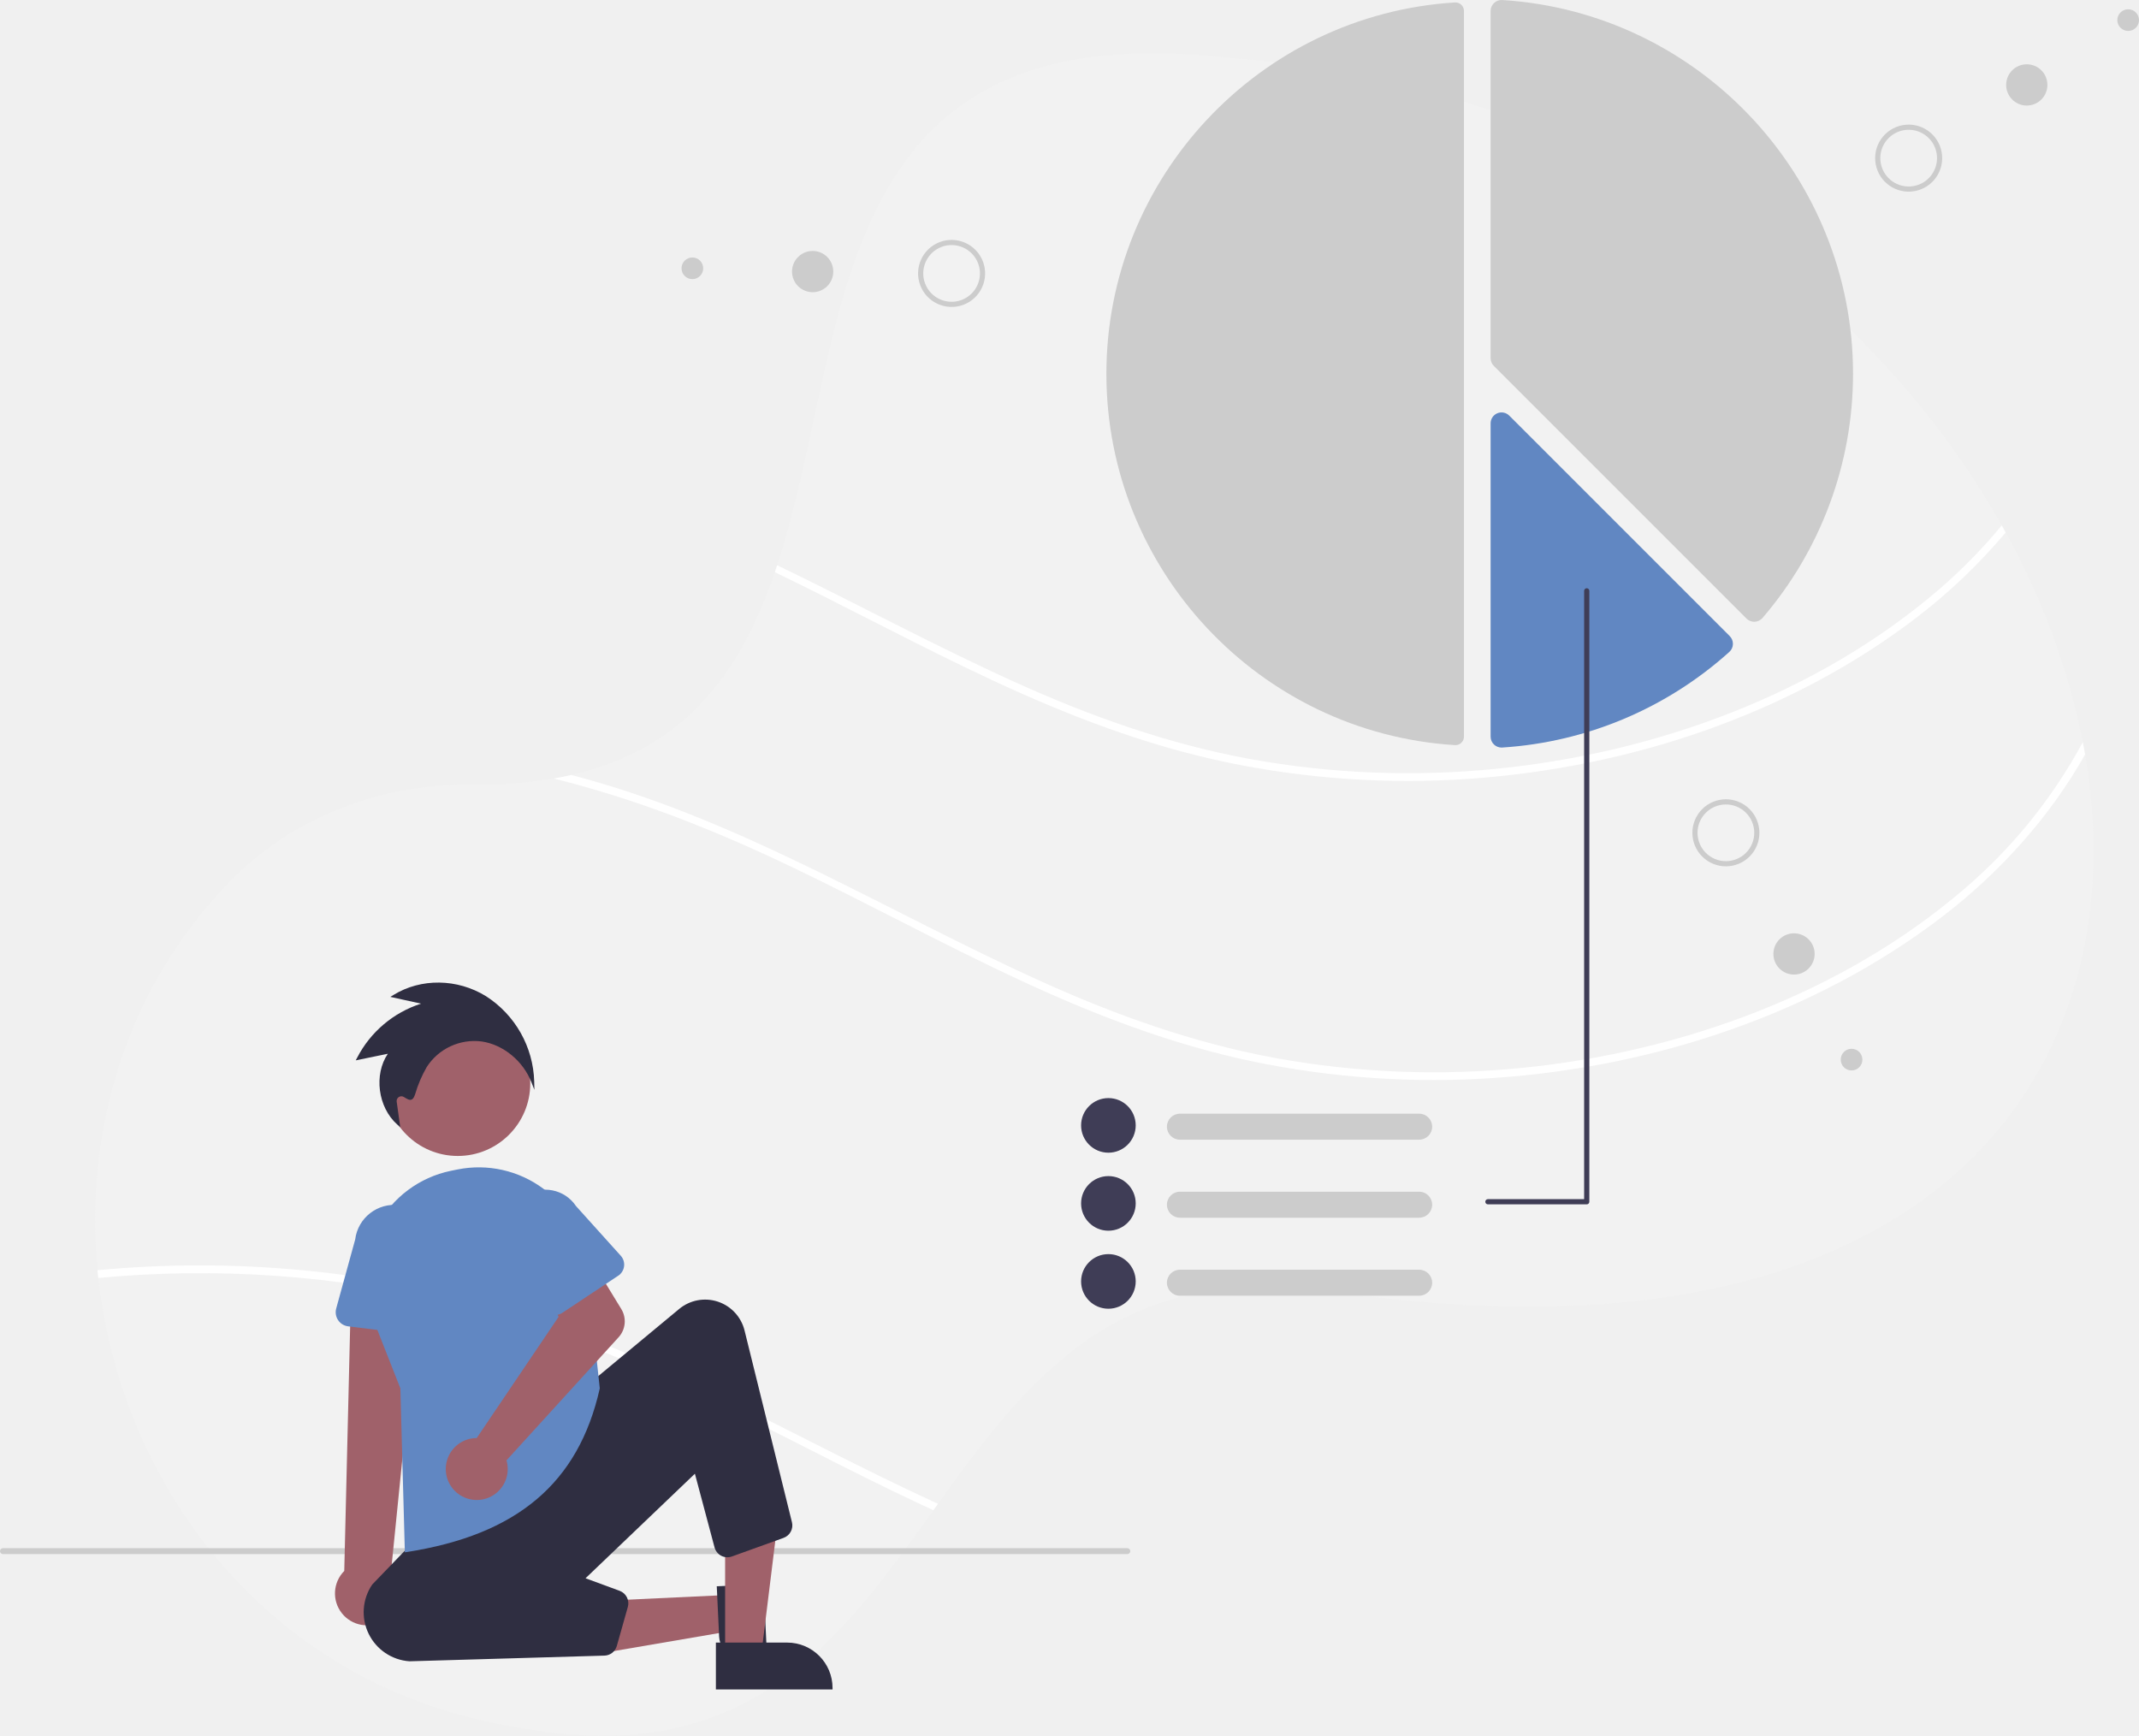
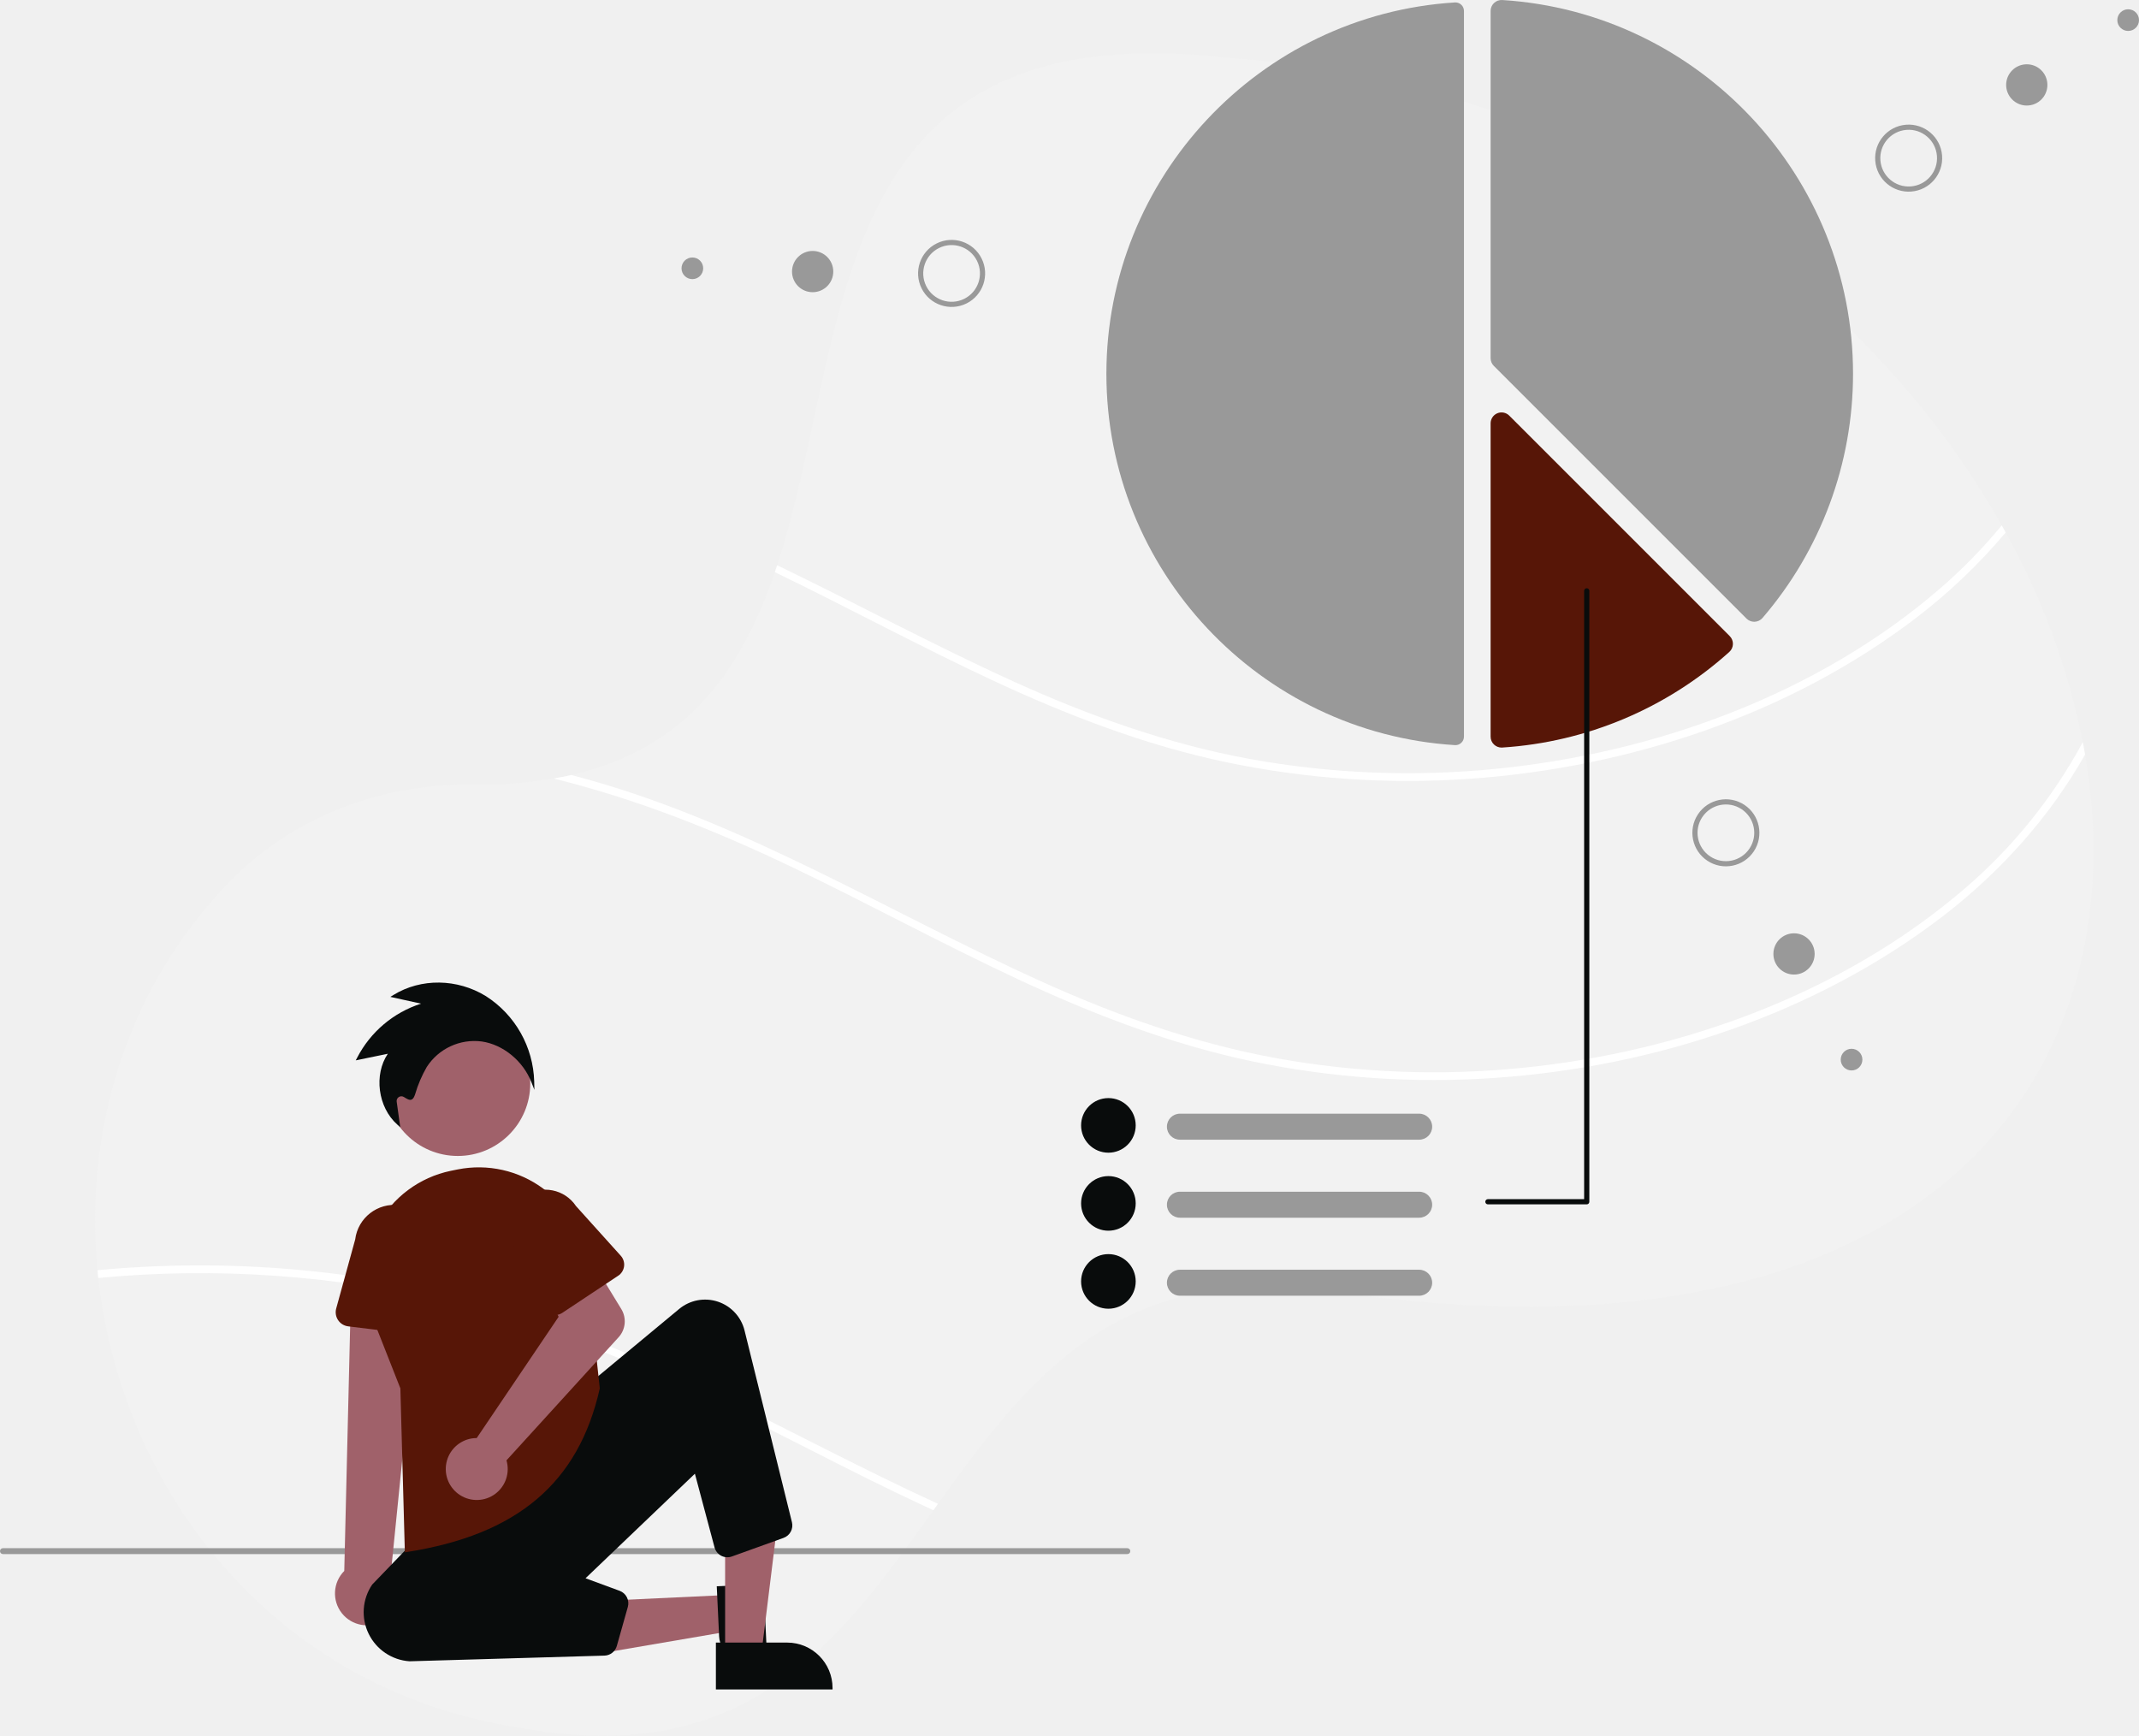
<svg xmlns="http://www.w3.org/2000/svg" id="e45c6247-7ba1-4066-b859-3edfb03c39f5" data-name="Layer 1" width="724.797" height="588.172" viewBox="0 0 724.797 588.172">
  <path d="M930.373,515.185c-.795,1.529-1.625,3.032-2.481,4.526-32.832,57.199-109.208,92.722-238.013,73.921-73.135-11.183-104.281,29.836-134.44,71.85-.516.725-1.031,1.45-1.555,2.175-31.583,44.059-62.852,88.24-141.036,73.554-82.885-13.105-134.038-80.404-141.953-152.254-.096-.874-.183-1.756-.262-2.63-4.447-46.584,9.296-94.819,44.356-131.234,21.178-21.99,51.267-33.671,82.326-33.304a151.325,151.325,0,0,0,27.922-2.071c2.036-.358,4.01-.751,5.932-1.197,39.568-9.042,57.802-35.925,68.985-68.731.262-.778.524-1.555.778-2.341,25.677-78.237,13.804-188.048,153.399-171.894,124.917,9.208,216.591,78.473,261.558,158.387.446.804.891,1.608,1.328,2.411a243.744,243.744,0,0,1,26.14,71.038c.28,1.398.533,2.796.769,4.194C950.485,448.699,946.317,484.772,930.373,515.185Z" transform="translate(-237.6015 -155.9141)" fill="#f2f2f2" />
  <path d="M917.215,336.354a191.296,191.296,0,0,1-30.115,28.752C844.037,398.131,789.494,416.041,735.685,419.798a300.836,300.836,0,0,1-82.579-5.609c-27.608-5.784-53.94-15.971-79.443-27.87-24.804-11.576-48.873-24.629-73.51-36.528.262-.778.524-1.555.778-2.341,26.865,12.93,53.18,27.18,80.36,39.498,25.607,11.611,52.114,21.082,79.836,26.149a299.78,299.78,0,0,0,83.855,3.285c53.661-5.399,108.248-25.197,149.502-60.615a178.512,178.512,0,0,0,21.405-21.824C916.333,334.746,916.779,335.55,917.215,336.354Z" transform="translate(-237.6015 -155.9141)" fill="#fff" />
-   <path d="M730.774,156.736q-.094,0-.188.006C664.37,160.89,612.5,216.161,612.5,282.572c0,66.411,51.87,121.682,118.086,125.829a2.876,2.876,0,0,0,2.168-.779,2.846,2.846,0,0,0,.906-2.094v-245.912a2.886,2.886,0,0,0-2.887-2.88Z" transform="translate(-237.6015 -155.9141)" fill="#ccc" />
-   <path d="M832.015,366.6a3.713,3.713,0,0,1-2.618-1.084l-85.617-85.617a3.673,3.673,0,0,1-1.083-2.614v-117.67a3.66,3.66,0,0,1,1.166-2.692,3.716,3.716,0,0,1,2.782-1.001C813.292,160.097,865.5,215.729,865.5,282.572A126.893,126.893,0,0,1,834.821,365.313a3.717,3.717,0,0,1-2.669,1.285Q832.083,366.601,832.015,366.6Z" transform="translate(-237.6015 -155.9141)" fill="#ccc" />
-   <path d="M746.408,409.229a3.727,3.727,0,0,1-2.545-1.007,3.662,3.662,0,0,1-1.167-2.695V299.358a3.697,3.697,0,0,1,6.31-2.614l74.711,74.711a3.704,3.704,0,0,1-.139,5.367,127.174,127.174,0,0,1-76.942,32.399C746.561,409.227,746.484,409.229,746.408,409.229Z" transform="translate(-237.6015 -155.9141)" fill="#6187c2" />
+   <path d="M730.774,156.736q-.094,0-.188.006C664.37,160.89,612.5,216.161,612.5,282.572c0,66.411,51.87,121.682,118.086,125.829a2.876,2.876,0,0,0,2.168-.779,2.846,2.846,0,0,0,.906-2.094v-245.912a2.886,2.886,0,0,0-2.887-2.88Z" transform="translate(-237.6015 -155.9141)" fill="#999999" />
+   <path d="M832.015,366.6a3.713,3.713,0,0,1-2.618-1.084l-85.617-85.617a3.673,3.673,0,0,1-1.083-2.614v-117.67a3.66,3.66,0,0,1,1.166-2.692,3.716,3.716,0,0,1,2.782-1.001C813.292,160.097,865.5,215.729,865.5,282.572A126.893,126.893,0,0,1,834.821,365.313a3.717,3.717,0,0,1-2.669,1.285Q832.083,366.601,832.015,366.6Z" transform="translate(-237.6015 -155.9141)" fill="#999999" />
+   <path d="M746.408,409.229a3.727,3.727,0,0,1-2.545-1.007,3.662,3.662,0,0,1-1.167-2.695V299.358a3.697,3.697,0,0,1,6.31-2.614l74.711,74.711a3.704,3.704,0,0,1-.139,5.367,127.174,127.174,0,0,1-76.942,32.399C746.561,409.227,746.484,409.229,746.408,409.229Z" transform="translate(-237.6015 -155.9141)" fill="#571607" />
  <path d="M944.125,411.585c-11.987,21.256-28.91,40.005-48.288,54.866-43.063,33.025-97.606,50.935-151.415,54.692a300.836,300.836,0,0,1-82.579-5.609c-27.608-5.784-53.94-15.971-79.443-27.87-25.965-12.118-51.136-25.861-76.988-38.205-25.825-12.336-52.368-22.855-80.176-29.74,2.036-.358,4.01-.751,5.932-1.197q2.726.708,5.434,1.468c54.377,15.202,102.368,45.16,153.425,68.303,25.607,11.611,52.114,21.082,79.836,26.149a299.78,299.78,0,0,0,83.855,3.285c53.661-5.399,108.248-25.197,149.502-60.615a174.255,174.255,0,0,0,40.136-49.72C943.635,408.789,943.889,410.187,944.125,411.585Z" transform="translate(-237.6015 -155.9141)" fill="#fff" />
  <path d="M404.277,598.218c53.573,14.975,100.944,44.277,151.162,67.264-.516.725-1.031,1.45-1.555,2.175-1.276-.585-2.542-1.171-3.809-1.765-25.965-12.118-51.136-25.861-76.988-38.205-26.376-12.598-53.495-23.301-81.95-30.177a366.179,366.179,0,0,0-120.243-8.553c-.096-.874-.183-1.756-.262-2.63A368.936,368.936,0,0,1,404.277,598.218Z" transform="translate(-237.6015 -155.9141)" fill="#fff" />
-   <path d="M619.602,682.515h-381a1,1,0,1,1,0-2h381a1,1,0,0,1,0,2Z" transform="translate(-237.6015 -155.9141)" fill="#ccc" />
+   <path d="M619.602,682.515h-381a1,1,0,1,1,0-2h381a1,1,0,0,1,0,2Z" transform="translate(-237.6015 -155.9141)" fill="#999999" />
  <circle cx="155.119" cy="367.136" r="24.561" fill="#a0616a" />
  <polygon points="247.019 540.442 247.592 552.689 200.629 560.729 199.783 542.655 247.019 540.442" fill="#a0616a" />
-   <path d="M496.345,692.677l1.304,27.841-.499.023a18.991,18.991,0,0,1-11.017-2.665c-2.998-1.911-4.724-4.557-4.86-7.451l0-.001-.796-17.004Z" transform="translate(-237.6015 -155.9141)" fill="#2f2e41" />
+   <path d="M496.345,692.677l1.304,27.841-.499.023a18.991,18.991,0,0,1-11.017-2.665c-2.998-1.911-4.724-4.557-4.86-7.451l0-.001-.796-17.004Z" transform="translate(-237.6015 -155.9141)" fill="#090C0C" />
  <polygon points="245.705 560.594 257.965 560.593 263.797 513.305 245.703 513.306 245.705 560.594" fill="#a0616a" />
-   <path d="M480.179,712.505l24.144-.001h.001a15.386,15.386,0,0,1,15.386,15.386v.5l-39.531.001Z" transform="translate(-237.6015 -155.9141)" fill="#2f2e41" />
+   <path d="M480.179,712.505l24.144-.001h.001a15.386,15.386,0,0,1,15.386,15.386v.5l-39.531.001Z" transform="translate(-237.6015 -155.9141)" fill="#090C0C" />
  <path d="M367.564,705.053a10.743,10.743,0,0,0,2.501-16.282l9.785-97.354-23.305,1.629-2.29,95.184a10.801,10.801,0,0,0,13.309,16.823Z" transform="translate(-237.6015 -155.9141)" fill="#a0616a" />
-   <path d="M379.736,608.292,355.587,605.349a4.817,4.817,0,0,1-4.062-6.058l6.431-23.386a13.377,13.377,0,0,1,26.549,3.314l.63,24.168a4.817,4.817,0,0,1-5.398,4.905Z" transform="translate(-237.6015 -155.9141)" fill="#6187c2" />
-   <path d="M376.358,718.843a16.662,16.662,0,0,1-12.635-26.002l15.774-16.376,57.5-51.5,30.74-25.509a13.765,13.765,0,0,1,22.153,7.29L505.951,671.715a4.49,4.49,0,0,1-2.844,5.314L485.598,683.332a4.5,4.5,0,0,1-5.872-3.074l-6.66-24.976L436.008,690.709l11.562,4.256a4.519,4.519,0,0,1,2.777,5.444L446.61,713.647a4.482,4.482,0,0,1-4.2,3.275Z" transform="translate(-237.6015 -155.9141)" fill="#2f2e41" />
-   <path d="M374.787,681.917l-1.521-55.554-9.594-24.366a36.666,36.666,0,0,1,26.671-49.346q1.185-.246,2.363-.479h0a36.661,36.661,0,0,1,43.623,32.372l4.509,41.822-.018.08c-7.189,31.978-27.992,49.576-65.47,55.384Z" transform="translate(-237.6015 -155.9141)" fill="#6187c2" />
+   <path d="M379.736,608.292,355.587,605.349a4.817,4.817,0,0,1-4.062-6.058l6.431-23.386a13.377,13.377,0,0,1,26.549,3.314l.63,24.168a4.817,4.817,0,0,1-5.398,4.905Z" transform="translate(-237.6015 -155.9141)" fill="#571607" />
+   <path d="M376.358,718.843a16.662,16.662,0,0,1-12.635-26.002l15.774-16.376,57.5-51.5,30.74-25.509a13.765,13.765,0,0,1,22.153,7.29L505.951,671.715a4.49,4.49,0,0,1-2.844,5.314L485.598,683.332a4.5,4.5,0,0,1-5.872-3.074l-6.66-24.976L436.008,690.709l11.562,4.256a4.519,4.519,0,0,1,2.777,5.444L446.61,713.647a4.482,4.482,0,0,1-4.2,3.275Z" transform="translate(-237.6015 -155.9141)" fill="#090C0C" />
+   <path d="M374.787,681.917l-1.521-55.554-9.594-24.366a36.666,36.666,0,0,1,26.671-49.346q1.185-.246,2.363-.479h0a36.661,36.661,0,0,1,43.623,32.372l4.509,41.822-.018.08c-7.189,31.978-27.992,49.576-65.47,55.384Z" transform="translate(-237.6015 -155.9141)" fill="#571607" />
  <path d="M397.478,643.328a10.526,10.526,0,0,1,1.653-.123l27.759-41.096-5.257-10.841,15.323-10.072,11.172,18.287a8,8,0,0,1-.912,9.558l-37.992,41.713a10.497,10.497,0,1,1-11.745-7.425Z" transform="translate(-237.6015 -155.9141)" fill="#a0616a" />
-   <path d="M424.461,601.345a4.495,4.495,0,0,1-2.861-2.42l-9.6-20.443a12.497,12.497,0,0,1,20.779-13.891l15.168,16.833a4.5,4.5,0,0,1-.853,6.761l-18.931,12.576A4.495,4.495,0,0,1,424.461,601.345Z" transform="translate(-237.6015 -155.9141)" fill="#6187c2" />
-   <path d="M718.485,542.101h-81.07a4.406,4.406,0,0,1,0-8.812h81.07a4.406,4.406,0,0,1,0,8.812Z" transform="translate(-237.6015 -155.9141)" fill="#ccc" />
-   <path d="M613.182,546.507a9.253,9.253,0,1,1,9.253-9.253A9.263,9.263,0,0,1,613.182,546.507Z" transform="translate(-237.6015 -155.9141)" fill="#3f3d56" />
-   <path d="M718.485,568.537h-81.07a4.406,4.406,0,1,1,0-8.812h81.07a4.406,4.406,0,1,1,0,8.812Z" transform="translate(-237.6015 -155.9141)" fill="#ccc" />
-   <path d="M613.182,572.943a9.253,9.253,0,1,1,9.253-9.253A9.263,9.263,0,0,1,613.182,572.943Z" transform="translate(-237.6015 -155.9141)" fill="#3f3d56" />
-   <path d="M718.485,594.973h-81.07a4.406,4.406,0,0,1,0-8.812h81.07a4.406,4.406,0,0,1,0,8.812Z" transform="translate(-237.6015 -155.9141)" fill="#ccc" />
-   <path d="M613.182,599.379a9.253,9.253,0,1,1,9.253-9.253A9.263,9.263,0,0,1,613.182,599.379Z" transform="translate(-237.6015 -155.9141)" fill="#3f3d56" />
-   <path d="M741.777,564.012h33.485a.881.881,0,0,0,.881-.881V356.12a.881.881,0,1,0-1.762,0V562.25H741.777a.881.881,0,1,0,0,1.762Z" transform="translate(-237.6015 -155.9141)" fill="#3f3d56" />
-   <path d="M885.263,220.82h0a11.358,11.358,0,1,1,10.409-12.233A11.358,11.358,0,0,1,885.263,220.82Zm-.14-1.742h0a9.61,9.61,0,1,0-10.351-8.808A9.61,9.61,0,0,0,885.123,219.078Z" transform="translate(-237.6015 -155.9141)" fill="#ccc" />
-   <circle cx="686.77" cy="28.774" r="6.989" fill="#ccc" />
-   <circle cx="721.125" cy="6.815" r="3.671" fill="#ccc" />
-   <path d="M831.896,444.374a11.358,11.358,0,1,1-3.215-15.737h0A11.37,11.37,0,0,1,831.896,444.374Zm-17.494-11.559a9.61,9.61,0,1,0,13.316-2.72h0A9.621,9.621,0,0,0,814.402,432.815Z" transform="translate(-237.6015 -155.9141)" fill="#ccc" />
-   <circle cx="607.901" cy="323.241" r="6.989" fill="#ccc" />
-   <circle cx="627.397" cy="359.051" r="3.671" fill="#ccc" />
-   <path d="M549.879,253.62a11.358,11.358,0,1,1,15.225,5.117h0A11.37,11.37,0,0,1,549.879,253.62Zm18.777-9.331a9.61,9.61,0,1,0-4.329,12.883h0A9.621,9.621,0,0,0,568.656,244.289Z" transform="translate(-237.6015 -155.9141)" fill="#ccc" />
-   <circle cx="275.365" cy="92.022" r="6.989" fill="#ccc" />
-   <circle cx="234.607" cy="90.915" r="3.671" fill="#ccc" />
-   <path d="M418.676,525.199l-1.024-2.609c-2.824-7.199-9.578-12.732-16.806-13.769a19.208,19.208,0,0,0-18.638,8.642,42.1,42.1,0,0,0-3.932,9.203c-.322.957-.647,1.649-1.271,1.858-.702.253-1.401-.18-2.559-.898a1.602,1.602,0,0,0-2.43,1.578l1.214,8.67-1.016-.904c-6.613-5.886-7.971-16.961-3.194-23.988l-10.871,2.234.49-.935a37.127,37.127,0,0,1,21.644-18.28l-10.413-2.293,1.053-.649c9.325-5.745,21.627-5.583,31.34.403a35.543,35.543,0,0,1,16.356,28.935Z" transform="translate(-237.6015 -155.9141)" fill="#2f2e41" />
+   <path d="M424.461,601.345a4.495,4.495,0,0,1-2.861-2.42l-9.6-20.443a12.497,12.497,0,0,1,20.779-13.891l15.168,16.833a4.5,4.5,0,0,1-.853,6.761l-18.931,12.576A4.495,4.495,0,0,1,424.461,601.345Z" transform="translate(-237.6015 -155.9141)" fill="#571607" />
+   <path d="M718.485,542.101h-81.07a4.406,4.406,0,0,1,0-8.812h81.07a4.406,4.406,0,0,1,0,8.812Z" transform="translate(-237.6015 -155.9141)" fill="#999999" />
+   <path d="M613.182,546.507a9.253,9.253,0,1,1,9.253-9.253A9.263,9.263,0,0,1,613.182,546.507Z" transform="translate(-237.6015 -155.9141)" fill="#090C0C" />
+   <path d="M718.485,568.537h-81.07a4.406,4.406,0,1,1,0-8.812h81.07a4.406,4.406,0,1,1,0,8.812Z" transform="translate(-237.6015 -155.9141)" fill="#999999" />
+   <path d="M613.182,572.943a9.253,9.253,0,1,1,9.253-9.253A9.263,9.263,0,0,1,613.182,572.943Z" transform="translate(-237.6015 -155.9141)" fill="#090C0C" />
+   <path d="M718.485,594.973h-81.07a4.406,4.406,0,0,1,0-8.812h81.07a4.406,4.406,0,0,1,0,8.812Z" transform="translate(-237.6015 -155.9141)" fill="#999999" />
+   <path d="M613.182,599.379a9.253,9.253,0,1,1,9.253-9.253A9.263,9.263,0,0,1,613.182,599.379Z" transform="translate(-237.6015 -155.9141)" fill="#090C0C" />
+   <path d="M741.777,564.012h33.485a.881.881,0,0,0,.881-.881V356.12a.881.881,0,1,0-1.762,0V562.25H741.777a.881.881,0,1,0,0,1.762Z" transform="translate(-237.6015 -155.9141)" fill="#090C0C" />
+   <path d="M885.263,220.82h0a11.358,11.358,0,1,1,10.409-12.233A11.358,11.358,0,0,1,885.263,220.82Zm-.14-1.742h0a9.61,9.61,0,1,0-10.351-8.808A9.61,9.61,0,0,0,885.123,219.078Z" transform="translate(-237.6015 -155.9141)" fill="#999999" />
+   <circle cx="686.77" cy="28.774" r="6.989" fill="#999999" />
+   <circle cx="721.125" cy="6.815" r="3.671" fill="#999999" />
+   <path d="M831.896,444.374a11.358,11.358,0,1,1-3.215-15.737h0A11.37,11.37,0,0,1,831.896,444.374Zm-17.494-11.559a9.61,9.61,0,1,0,13.316-2.72h0A9.621,9.621,0,0,0,814.402,432.815Z" transform="translate(-237.6015 -155.9141)" fill="#999999" />
+   <circle cx="607.901" cy="323.241" r="6.989" fill="#999999" />
+   <circle cx="627.397" cy="359.051" r="3.671" fill="#999999" />
+   <path d="M549.879,253.62a11.358,11.358,0,1,1,15.225,5.117h0A11.37,11.37,0,0,1,549.879,253.62Zm18.777-9.331a9.61,9.61,0,1,0-4.329,12.883h0A9.621,9.621,0,0,0,568.656,244.289Z" transform="translate(-237.6015 -155.9141)" fill="#999999" />
+   <circle cx="275.365" cy="92.022" r="6.989" fill="#999999" />
+   <circle cx="234.607" cy="90.915" r="3.671" fill="#999999" />
+   <path d="M418.676,525.199l-1.024-2.609c-2.824-7.199-9.578-12.732-16.806-13.769a19.208,19.208,0,0,0-18.638,8.642,42.1,42.1,0,0,0-3.932,9.203c-.322.957-.647,1.649-1.271,1.858-.702.253-1.401-.18-2.559-.898a1.602,1.602,0,0,0-2.43,1.578l1.214,8.67-1.016-.904c-6.613-5.886-7.971-16.961-3.194-23.988l-10.871,2.234.49-.935a37.127,37.127,0,0,1,21.644-18.28l-10.413-2.293,1.053-.649c9.325-5.745,21.627-5.583,31.34.403a35.543,35.543,0,0,1,16.356,28.935Z" transform="translate(-237.6015 -155.9141)" fill="#090C0C" />
</svg>
